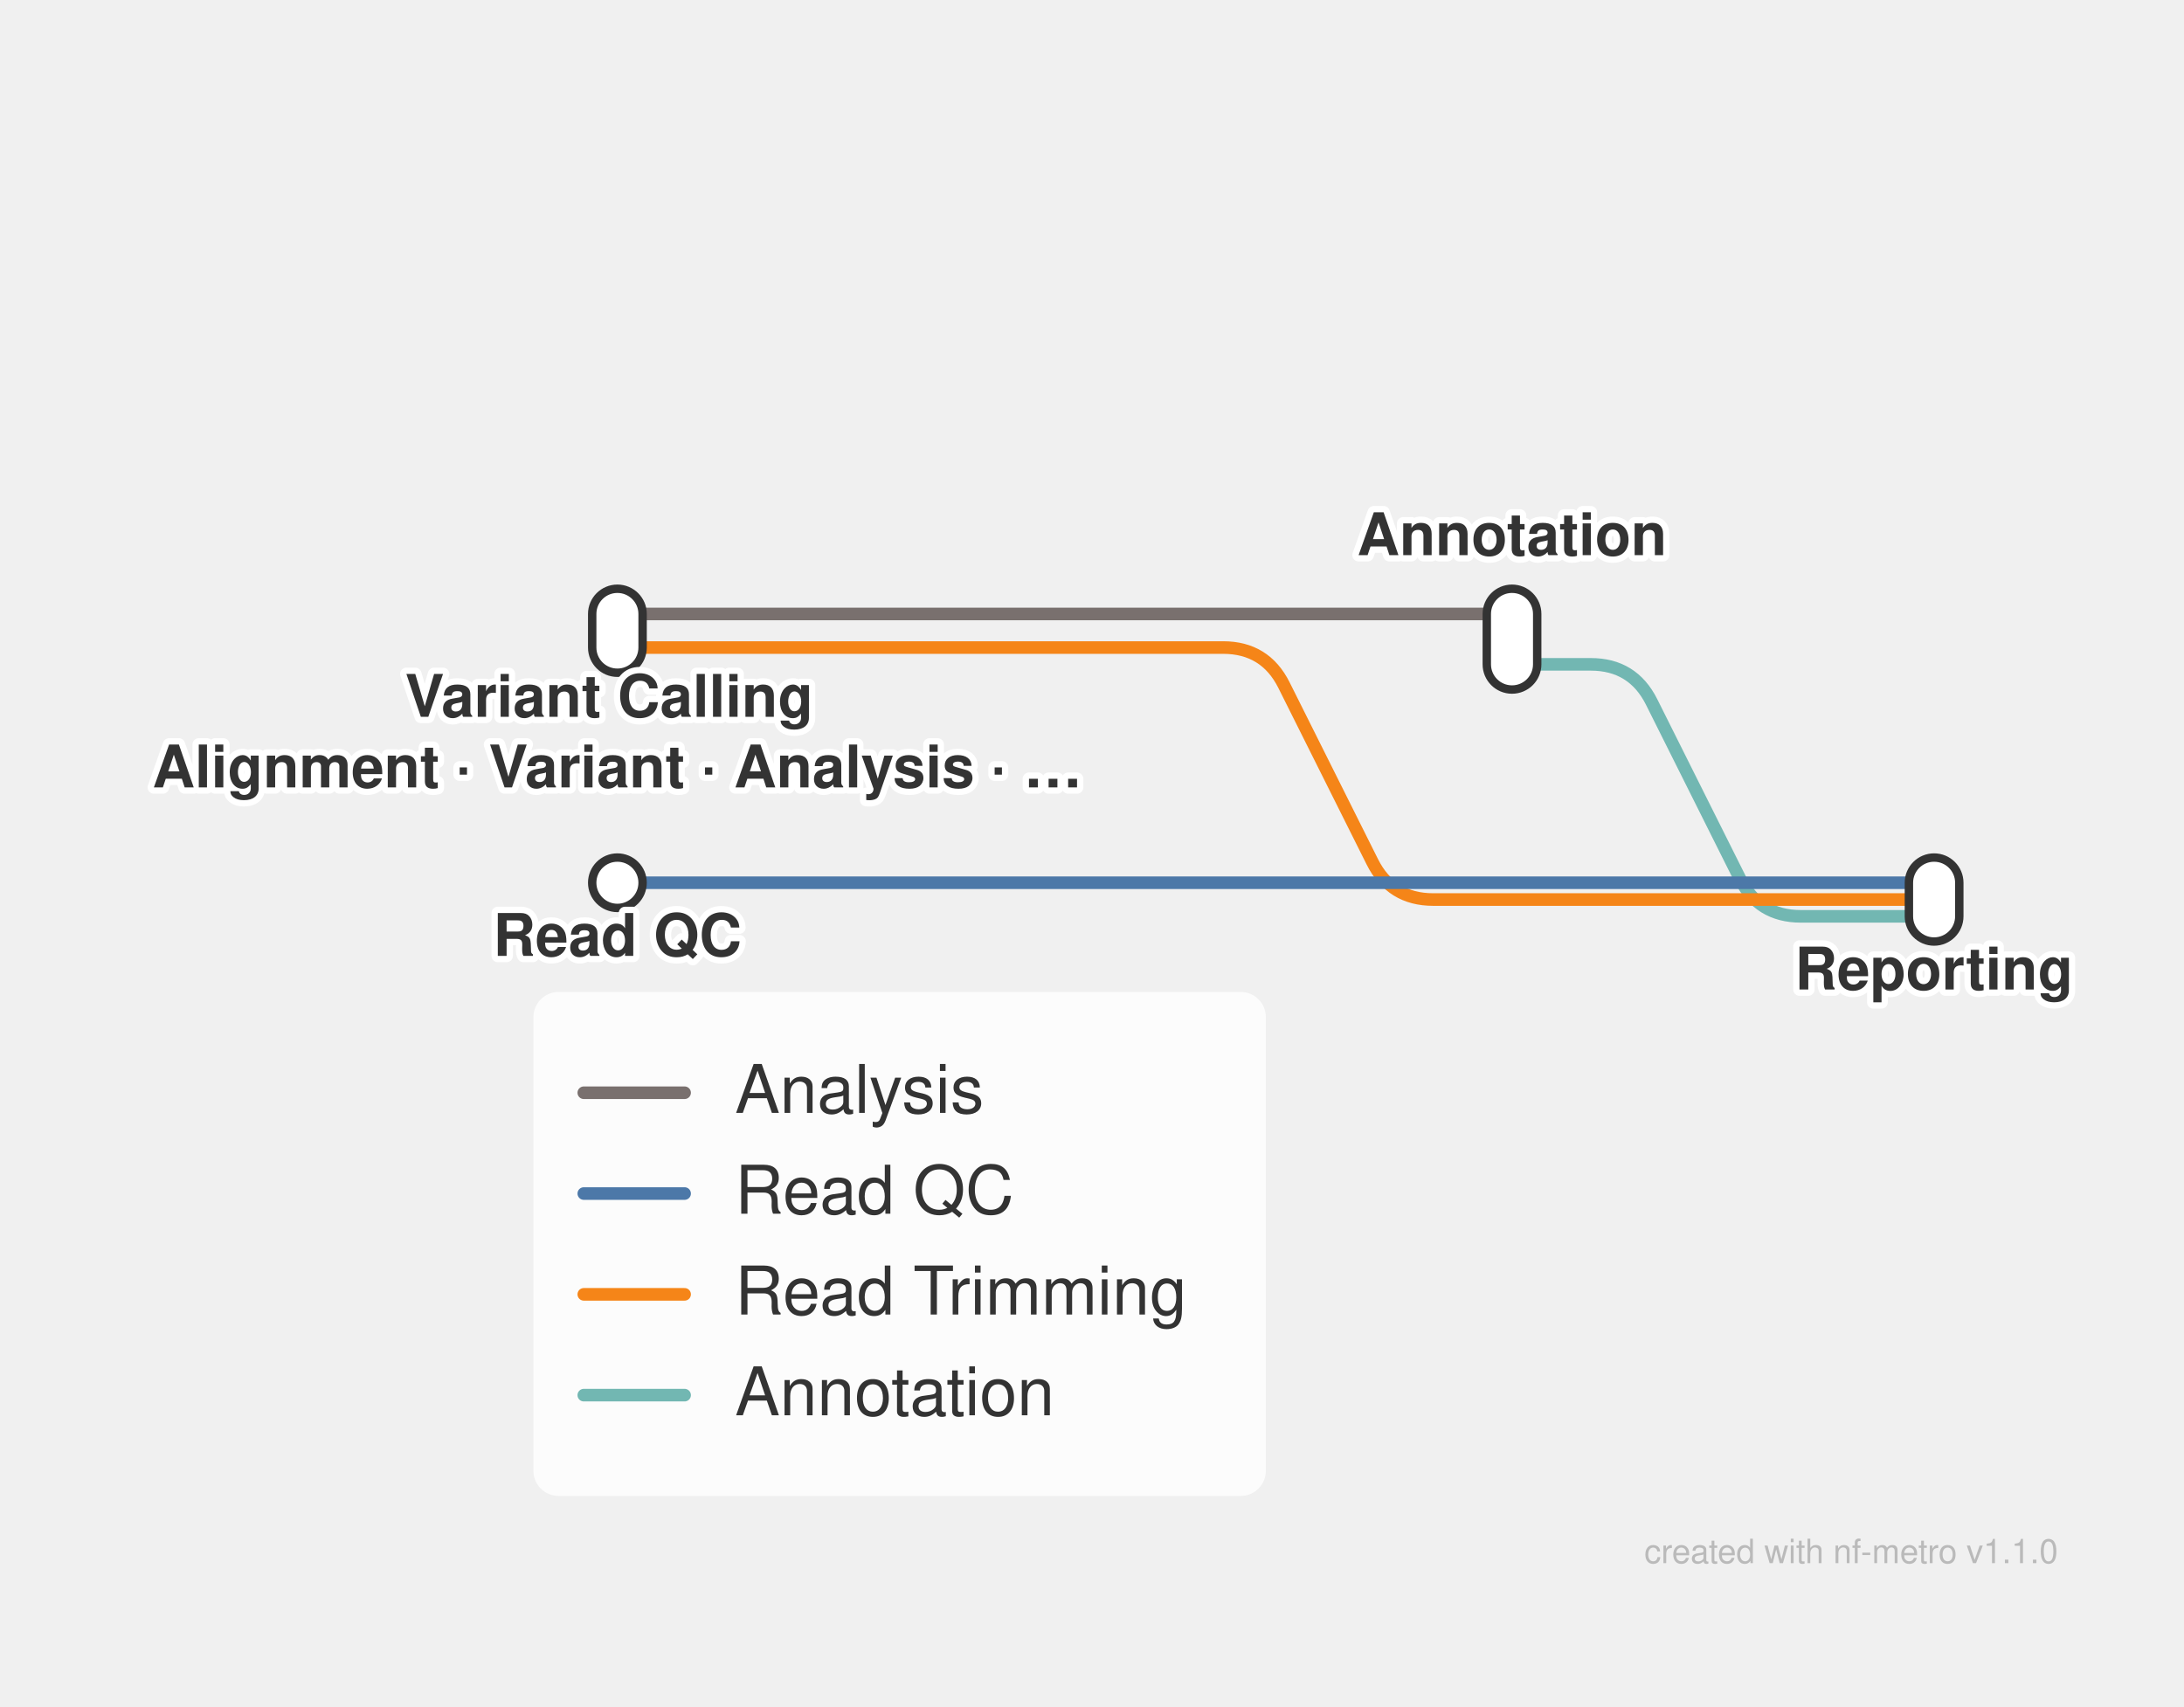
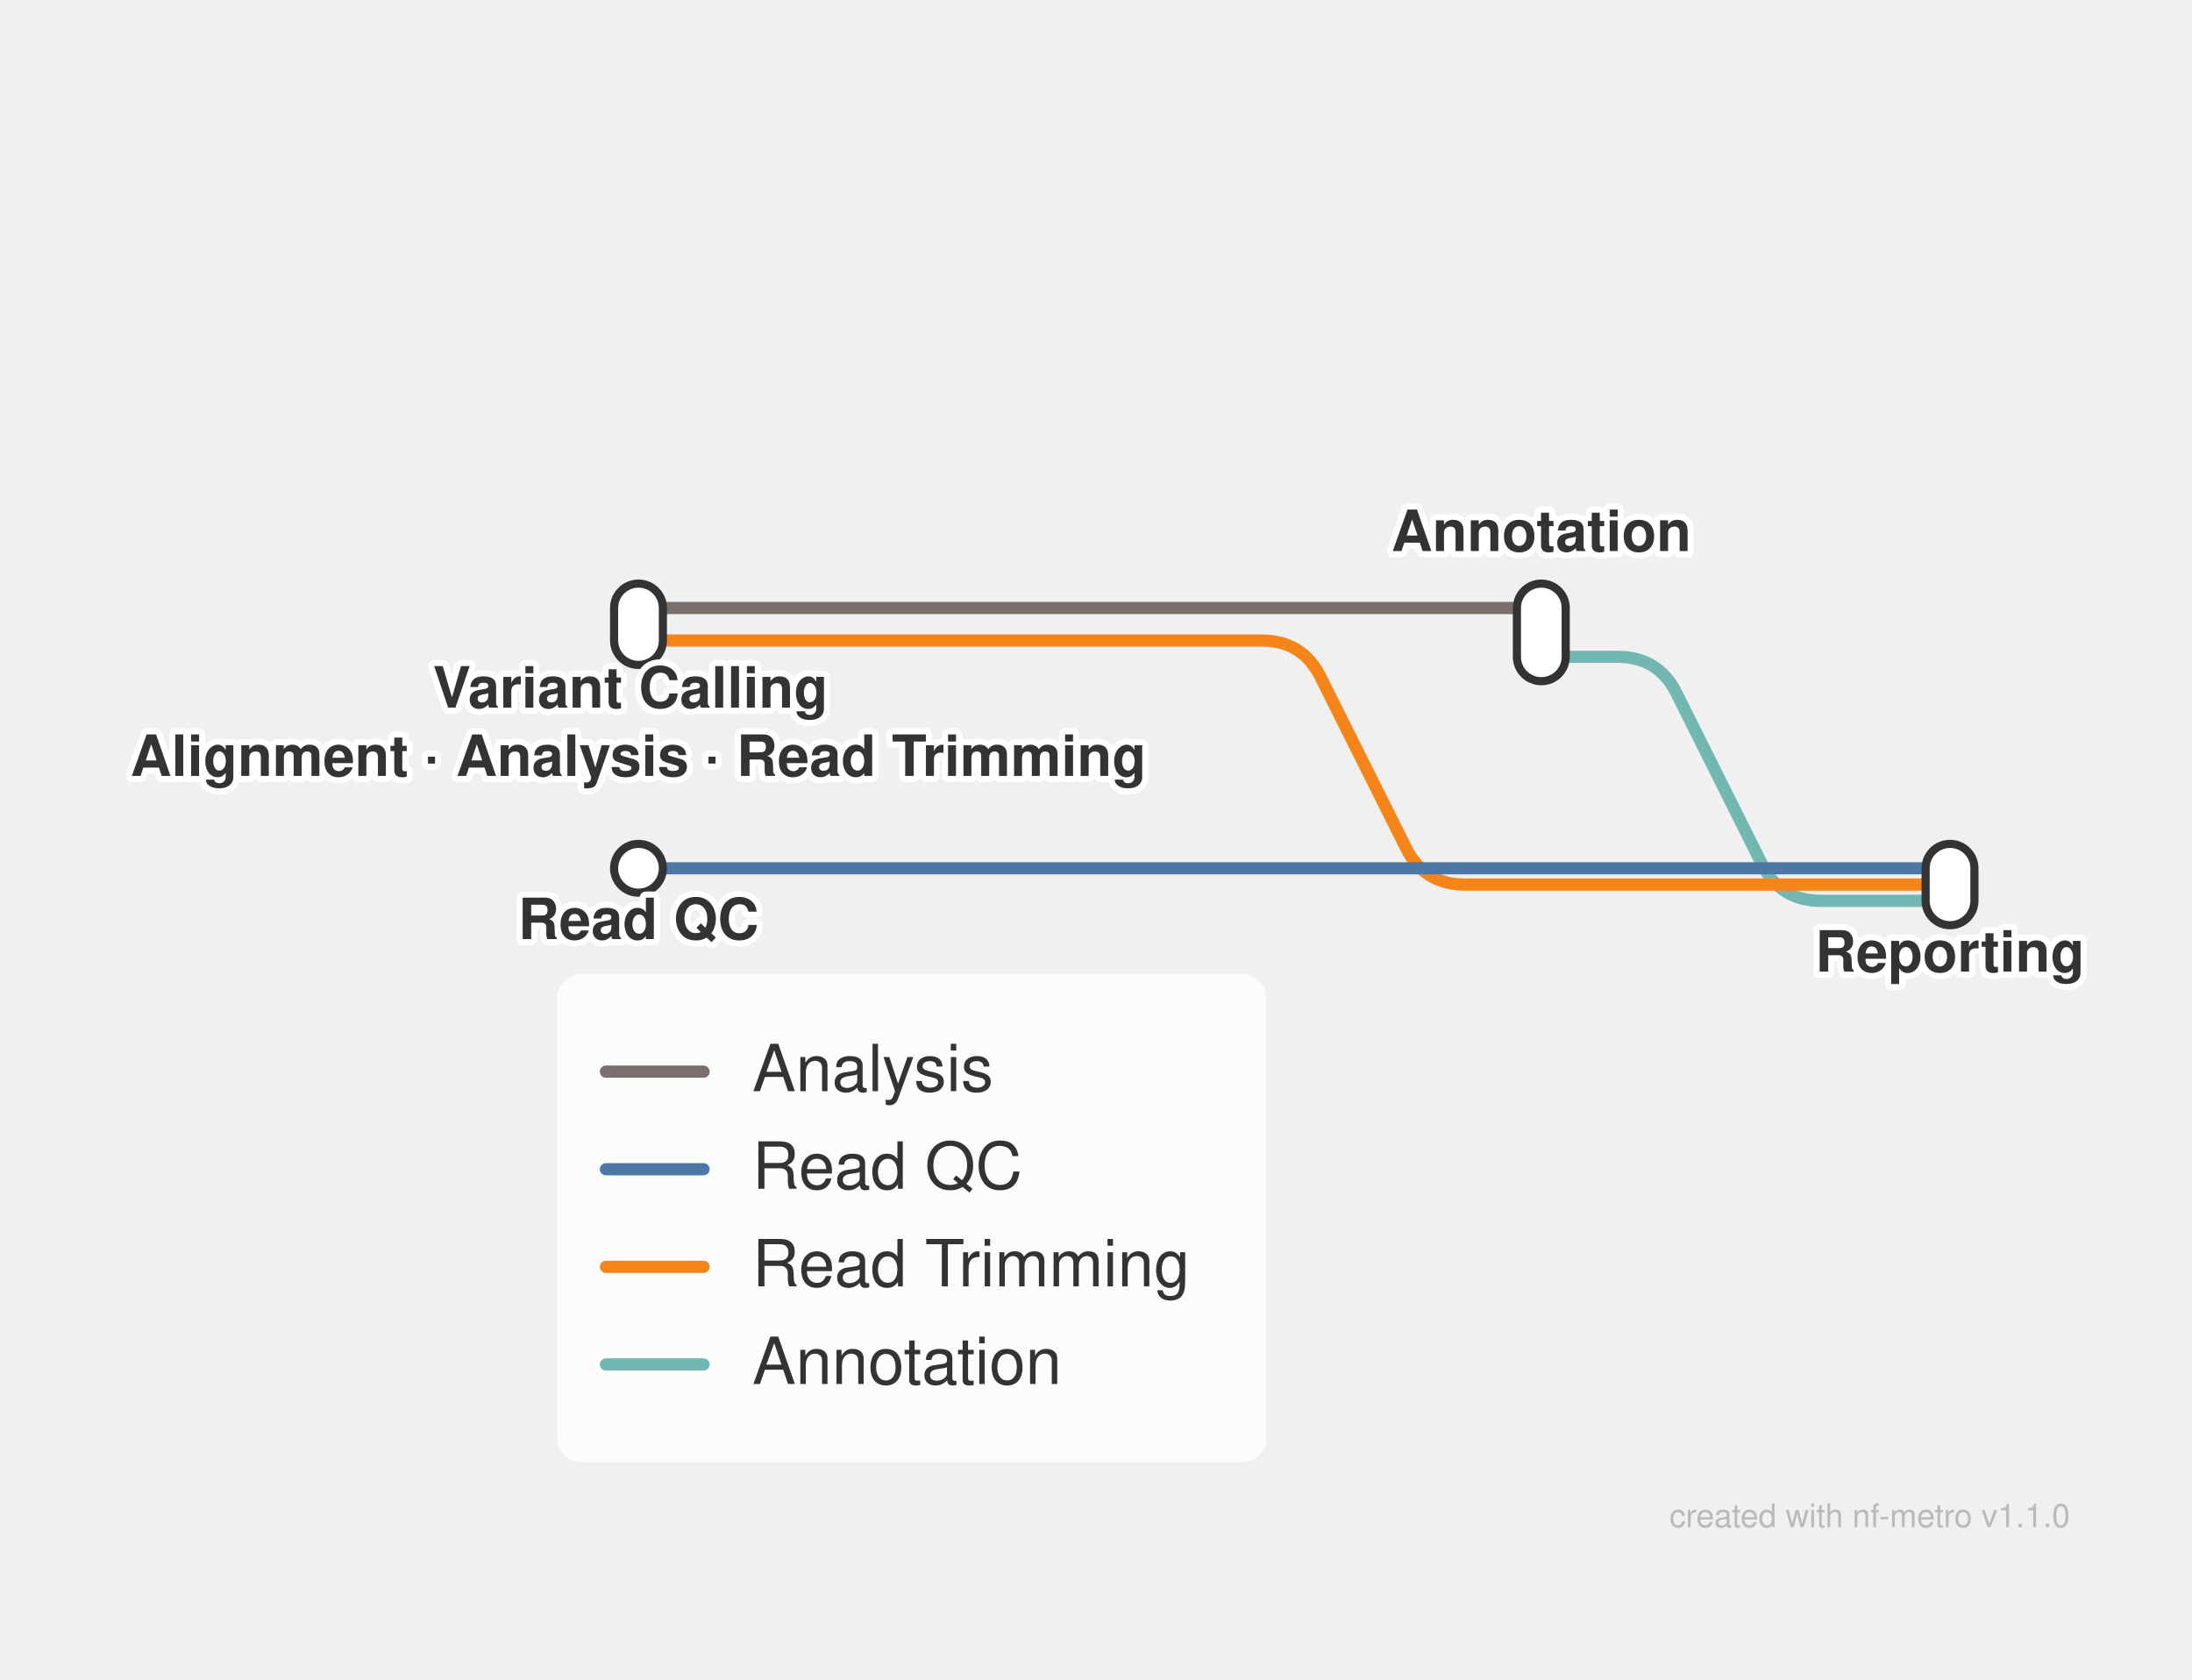
- <svg xmlns="http://www.w3.org/2000/svg" width="453" height="354" viewBox="-67 0 520 354">
+ <svg xmlns="http://www.w3.org/2000/svg" width="462" height="354" viewBox="-77 0 539 354">
  <defs>
</defs>
  <style>.nf-metro-title { fill: var(--nfm-map-title-color, #111111); }
.nf-metro-station-label { fill: var(--nfm-map-label-color, #333333); }
.nf-metro-section-box { fill: var(--nfm-map-section-fill, #ededed); stroke: var(--nfm-map-section-stroke, #e6e6e6); }
.nf-metro-section-label { fill: var(--nfm-map-section-label-color, #666666); }
.nf-metro-group-label { fill: var(--nfm-map-section-label-color, #666666); }
.nf-metro-group-underline { stroke: var(--nfm-map-section-label-color, #666666); }
.nf-metro-legend-bg { fill: var(--nfm-map-legend-bg, rgba(255, 255, 255, 0.8)); }
.nf-metro-legend-text { fill: var(--nfm-map-legend-text-color, #333333); }
.nf-metro-marker-stroke { stroke: var(--nfm-map-marker-stroke, #333333); }
.nf-metro-label-halo { fill: var(--nfm-map-bg, #ffffff); stroke: var(--nfm-map-bg, #ffffff); }</style>
  <style>@media (prefers-color-scheme: dark) {
    .nf-metro-section-label { fill: #d0d0d0; }
    .nf-metro-section-num-circle { fill: #777777; }
    .nf-metro-title { fill: #ffffff; }
}
</style>
-   <path d="M293.0,132.0 L311.764,132.0 Q321.764,132.0,326.236,140.944 L347.292,183.056 Q351.764,192.0,361.764,192.0 L393.5,192.0" stroke="#72B7B2" stroke-width="3.0" fill="none" stroke-linecap="round" stroke-linejoin="round" class="metro-line-annotate" data-line-id="annotate" />
-   <path d="M80.0,128.0 L224.236,128.0 Q234.236,128.0,238.708,136.944 L259.764,179.056 Q264.236,188.0,274.236,188.0 L393.5,188.0" stroke="#F58518" stroke-width="3.0" fill="none" stroke-linecap="round" stroke-linejoin="round" class="metro-line-trim" data-line-id="trim" />
-   <path d="M80.0,184.0 L393.5,184.0" stroke="#4C78A8" stroke-width="3.0" stroke-linecap="round" class="metro-line-qc" data-line-id="qc" />
-   <path d="M80.0,120.0 L293.0,120.0" stroke="#79706E" stroke-width="3.0" stroke-linecap="round" class="metro-line-generic" data-line-id="generic" />
+   <path d="M302.0,132.0 L320.764,132.0 Q330.764,132.0,335.236,140.944 L356.292,183.056 Q360.764,192.0,370.764,192.0 L402.5,192.0" stroke="#72B7B2" stroke-width="3.0" fill="none" stroke-linecap="round" stroke-linejoin="round" class="metro-line-annotate" data-line-id="annotate" />
+   <path d="M80.0,128.0 L233.236,128.0 Q243.236,128.0,247.708,136.944 L268.764,179.056 Q273.236,188.0,283.236,188.0 L402.5,188.0" stroke="#F58518" stroke-width="3.0" fill="none" stroke-linecap="round" stroke-linejoin="round" class="metro-line-trim" data-line-id="trim" />
+   <path d="M80.0,184.0 L402.5,184.0" stroke="#4C78A8" stroke-width="3.0" stroke-linecap="round" class="metro-line-qc" data-line-id="qc" />
+   <path d="M80.0,120.0 L302.0,120.0" stroke="#79706E" stroke-width="3.0" stroke-linecap="round" class="metro-line-generic" data-line-id="generic" />
  <g class="nf-metro-station-group" data-node-id="g_align_variant_generic_trim_generic" data-node-cx="80.0" data-node-cy="124.0" data-node-r="6.0" data-node-groups="generic,trim" data-node-w="12.0" data-node-h="20.0" data-node-rx="6.0">
-     <rect x="74.0" y="114.0" width="12.0" height="20.0" rx="6.0" ry="6.0" fill="#ffffff" stroke="#333333" stroke-width="2.0" class="nf-metro-station" data-station-id="g_align_variant_generic_trim_generic" data-station-lines="generic,trim" data-station-label="Variant Calling Alignment · Variant · Analysis · …" />
+     <rect x="74.0" y="114.0" width="12.0" height="20.0" rx="6.0" ry="6.0" fill="#ffffff" stroke="#333333" stroke-width="2.0" class="nf-metro-station" data-station-id="g_align_variant_generic_trim_generic" data-station-lines="generic,trim" data-station-label="Variant Calling Alignment · Analysis · Read Trimming" />
  </g>
  <g class="nf-metro-station-group" data-node-id="g_qc_qc" data-node-cx="80.0" data-node-cy="184.0" data-node-r="6.0" data-node-groups="qc" data-node-w="12.0" data-node-h="12.0" data-node-rx="6.0">
    <rect x="74.0" y="178.0" width="12.0" height="12.0" rx="6.0" ry="6.0" fill="#ffffff" stroke="#333333" stroke-width="2.0" class="nf-metro-station" data-station-id="g_qc_qc" data-station-lines="qc" data-station-label="Read QC" />
  </g>
-   <g class="nf-metro-station-group" data-node-id="g_annotate_annotate" data-node-cx="293.0" data-node-cy="126.0" data-node-r="6.0" data-node-groups="annotate,generic" data-node-w="12.0" data-node-h="24.0" data-node-rx="6.0">
-     <rect x="287.0" y="114.0" width="12.0" height="24.0" rx="6.0" ry="6.0" fill="#ffffff" stroke="#333333" stroke-width="2.0" class="nf-metro-station" data-station-id="g_annotate_annotate" data-station-lines="annotate,generic" data-station-label="Annotation" />
+   <g class="nf-metro-station-group" data-node-id="g_annotate_annotate" data-node-cx="302.0" data-node-cy="126.0" data-node-r="6.0" data-node-groups="annotate,generic" data-node-w="12.0" data-node-h="24.0" data-node-rx="6.0">
+     <rect x="296.0" y="114.0" width="12.0" height="24.0" rx="6.0" ry="6.0" fill="#ffffff" stroke="#333333" stroke-width="2.0" class="nf-metro-station" data-station-id="g_annotate_annotate" data-station-lines="annotate,generic" data-station-label="Annotation" />
  </g>
-   <g class="nf-metro-station-group" data-node-id="g_report_generic" data-node-cx="393.5" data-node-cy="188.0" data-node-r="6.0" data-node-groups="annotate,qc,trim" data-node-w="12.0" data-node-h="20.0" data-node-rx="6.0">
-     <rect x="387.5" y="178.0" width="12.0" height="20.0" rx="6.0" ry="6.0" fill="#ffffff" stroke="#333333" stroke-width="2.0" class="nf-metro-station" data-station-id="g_report_generic" data-station-lines="annotate,qc,trim" data-station-label="Reporting" />
+   <g class="nf-metro-station-group" data-node-id="g_report_generic" data-node-cx="402.5" data-node-cy="188.0" data-node-r="6.0" data-node-groups="annotate,qc,trim" data-node-w="12.0" data-node-h="20.0" data-node-rx="6.0">
+     <rect x="396.5" y="178.0" width="12.0" height="20.0" rx="6.0" ry="6.0" fill="#ffffff" stroke="#333333" stroke-width="2.0" class="nf-metro-station" data-station-id="g_report_generic" data-station-lines="annotate,qc,trim" data-station-label="Reporting" />
  </g>
  <text x="80.0" y="138.08" font-size="14.0" fill="#ffffff" stroke="#ffffff" stroke-width="3.0" stroke-linejoin="round" font-family="'Helvetica Neue', Helvetica, Arial, sans-serif" font-weight="bold" aria-hidden="true" class="nf-metro-label-halo" text-anchor="middle" dominant-baseline="hanging">
    <tspan x="80.0" dy="0em">Variant Calling</tspan>
-     <tspan x="80.0" dy="1.2em">Alignment · Variant · Analysis · …</tspan>
+     <tspan x="80.0" dy="1.2em">Alignment · Analysis · Read Trimming</tspan>
  </text>
  <text x="80.0" y="138.08" font-size="14.0" fill="#333333" font-family="'Helvetica Neue', Helvetica, Arial, sans-serif" font-weight="bold" text-anchor="middle" dominant-baseline="hanging" data-station-id="g_align_variant_generic_trim_generic" class="nf-metro-station-label">
    <tspan x="80.0" dy="0em">Variant Calling</tspan>
-     <tspan x="80.0" dy="1.2em">Alignment · Variant · Analysis · …</tspan>
+     <tspan x="80.0" dy="1.2em">Alignment · Analysis · Read Trimming</tspan>
  </text>
  <text x="80.0" y="195.0" font-size="14.0" fill="#ffffff" stroke="#ffffff" stroke-width="3.0" stroke-linejoin="round" font-family="'Helvetica Neue', Helvetica, Arial, sans-serif" font-weight="bold" aria-hidden="true" class="nf-metro-label-halo" text-anchor="middle" dominant-baseline="hanging">Read QC</text>
  <text x="80.0" y="195.0" font-size="14.0" fill="#333333" font-family="'Helvetica Neue', Helvetica, Arial, sans-serif" font-weight="bold" text-anchor="middle" dominant-baseline="hanging" data-station-id="g_qc_qc" class="nf-metro-station-label">Read QC</text>
-   <text x="293.0" y="106.0" font-size="14.0" fill="#ffffff" stroke="#ffffff" stroke-width="3.0" stroke-linejoin="round" font-family="'Helvetica Neue', Helvetica, Arial, sans-serif" font-weight="bold" aria-hidden="true" class="nf-metro-label-halo" text-anchor="middle" dominant-baseline="auto">Annotation</text>
-   <text x="293.0" y="106.0" font-size="14.0" fill="#333333" font-family="'Helvetica Neue', Helvetica, Arial, sans-serif" font-weight="bold" text-anchor="middle" dominant-baseline="auto" data-station-id="g_annotate_annotate" class="nf-metro-station-label">Annotation</text>
-   <text x="393.5" y="203.0" font-size="14.0" fill="#ffffff" stroke="#ffffff" stroke-width="3.0" stroke-linejoin="round" font-family="'Helvetica Neue', Helvetica, Arial, sans-serif" font-weight="bold" aria-hidden="true" class="nf-metro-label-halo" text-anchor="middle" dominant-baseline="hanging">Reporting</text>
-   <text x="393.5" y="203.0" font-size="14.0" fill="#333333" font-family="'Helvetica Neue', Helvetica, Arial, sans-serif" font-weight="bold" text-anchor="middle" dominant-baseline="hanging" data-station-id="g_report_generic" class="nf-metro-station-label">Reporting</text>
+   <text x="302.0" y="106.0" font-size="14.0" fill="#ffffff" stroke="#ffffff" stroke-width="3.0" stroke-linejoin="round" font-family="'Helvetica Neue', Helvetica, Arial, sans-serif" font-weight="bold" aria-hidden="true" class="nf-metro-label-halo" text-anchor="middle" dominant-baseline="auto">Annotation</text>
+   <text x="302.0" y="106.0" font-size="14.0" fill="#333333" font-family="'Helvetica Neue', Helvetica, Arial, sans-serif" font-weight="bold" text-anchor="middle" dominant-baseline="auto" data-station-id="g_annotate_annotate" class="nf-metro-station-label">Annotation</text>
+   <text x="402.5" y="203.0" font-size="14.0" fill="#ffffff" stroke="#ffffff" stroke-width="3.0" stroke-linejoin="round" font-family="'Helvetica Neue', Helvetica, Arial, sans-serif" font-weight="bold" aria-hidden="true" class="nf-metro-label-halo" text-anchor="middle" dominant-baseline="hanging">Reporting</text>
+   <text x="402.5" y="203.0" font-size="14.0" fill="#333333" font-family="'Helvetica Neue', Helvetica, Arial, sans-serif" font-weight="bold" text-anchor="middle" dominant-baseline="hanging" data-station-id="g_report_generic" class="nf-metro-station-label">Reporting</text>
  <rect x="60.0" y="210.0" width="174.4" height="120.0" rx="6" ry="6" fill="rgba(255, 255, 255, 0.8)" class="nf-metro-legend-bg" />
  <path d="M72.0,234.0 L96.0,234.0" stroke="#79706E" stroke-width="3.0" stroke-linecap="round" />
  <text x="108.0" y="234.0" font-size="16.0" fill="#333333" font-family="'Helvetica Neue', Helvetica, Arial, sans-serif" dy="0.3em" class="nf-metro-legend-text">Analysis</text>
  <path d="M72.0,258.0 L96.0,258.0" stroke="#4C78A8" stroke-width="3.0" stroke-linecap="round" />
  <text x="108.0" y="258.0" font-size="16.0" fill="#333333" font-family="'Helvetica Neue', Helvetica, Arial, sans-serif" dy="0.3em" class="nf-metro-legend-text">Read QC</text>
  <path d="M72.0,282.0 L96.0,282.0" stroke="#F58518" stroke-width="3.0" stroke-linecap="round" />
  <text x="108.0" y="282.0" font-size="16.0" fill="#333333" font-family="'Helvetica Neue', Helvetica, Arial, sans-serif" dy="0.3em" class="nf-metro-legend-text">Read Trimming</text>
  <path d="M72.0,306.0 L96.0,306.0" stroke="#72B7B2" stroke-width="3.0" stroke-linecap="round" />
  <text x="108.0" y="306.0" font-size="16.0" fill="#333333" font-family="'Helvetica Neue', Helvetica, Arial, sans-serif" dy="0.3em" class="nf-metro-legend-text">Annotation</text>
-   <text x="423.0" y="346.0" font-size="8" fill="rgba(150, 150, 150, 0.6)" font-family="'Helvetica Neue', Helvetica, Arial, sans-serif" text-anchor="end">created with nf-metro v1.1.0</text>
+   <text x="432.0" y="346.0" font-size="8" fill="rgba(150, 150, 150, 0.6)" font-family="'Helvetica Neue', Helvetica, Arial, sans-serif" text-anchor="end">created with nf-metro v1.1.0</text>
</svg>
